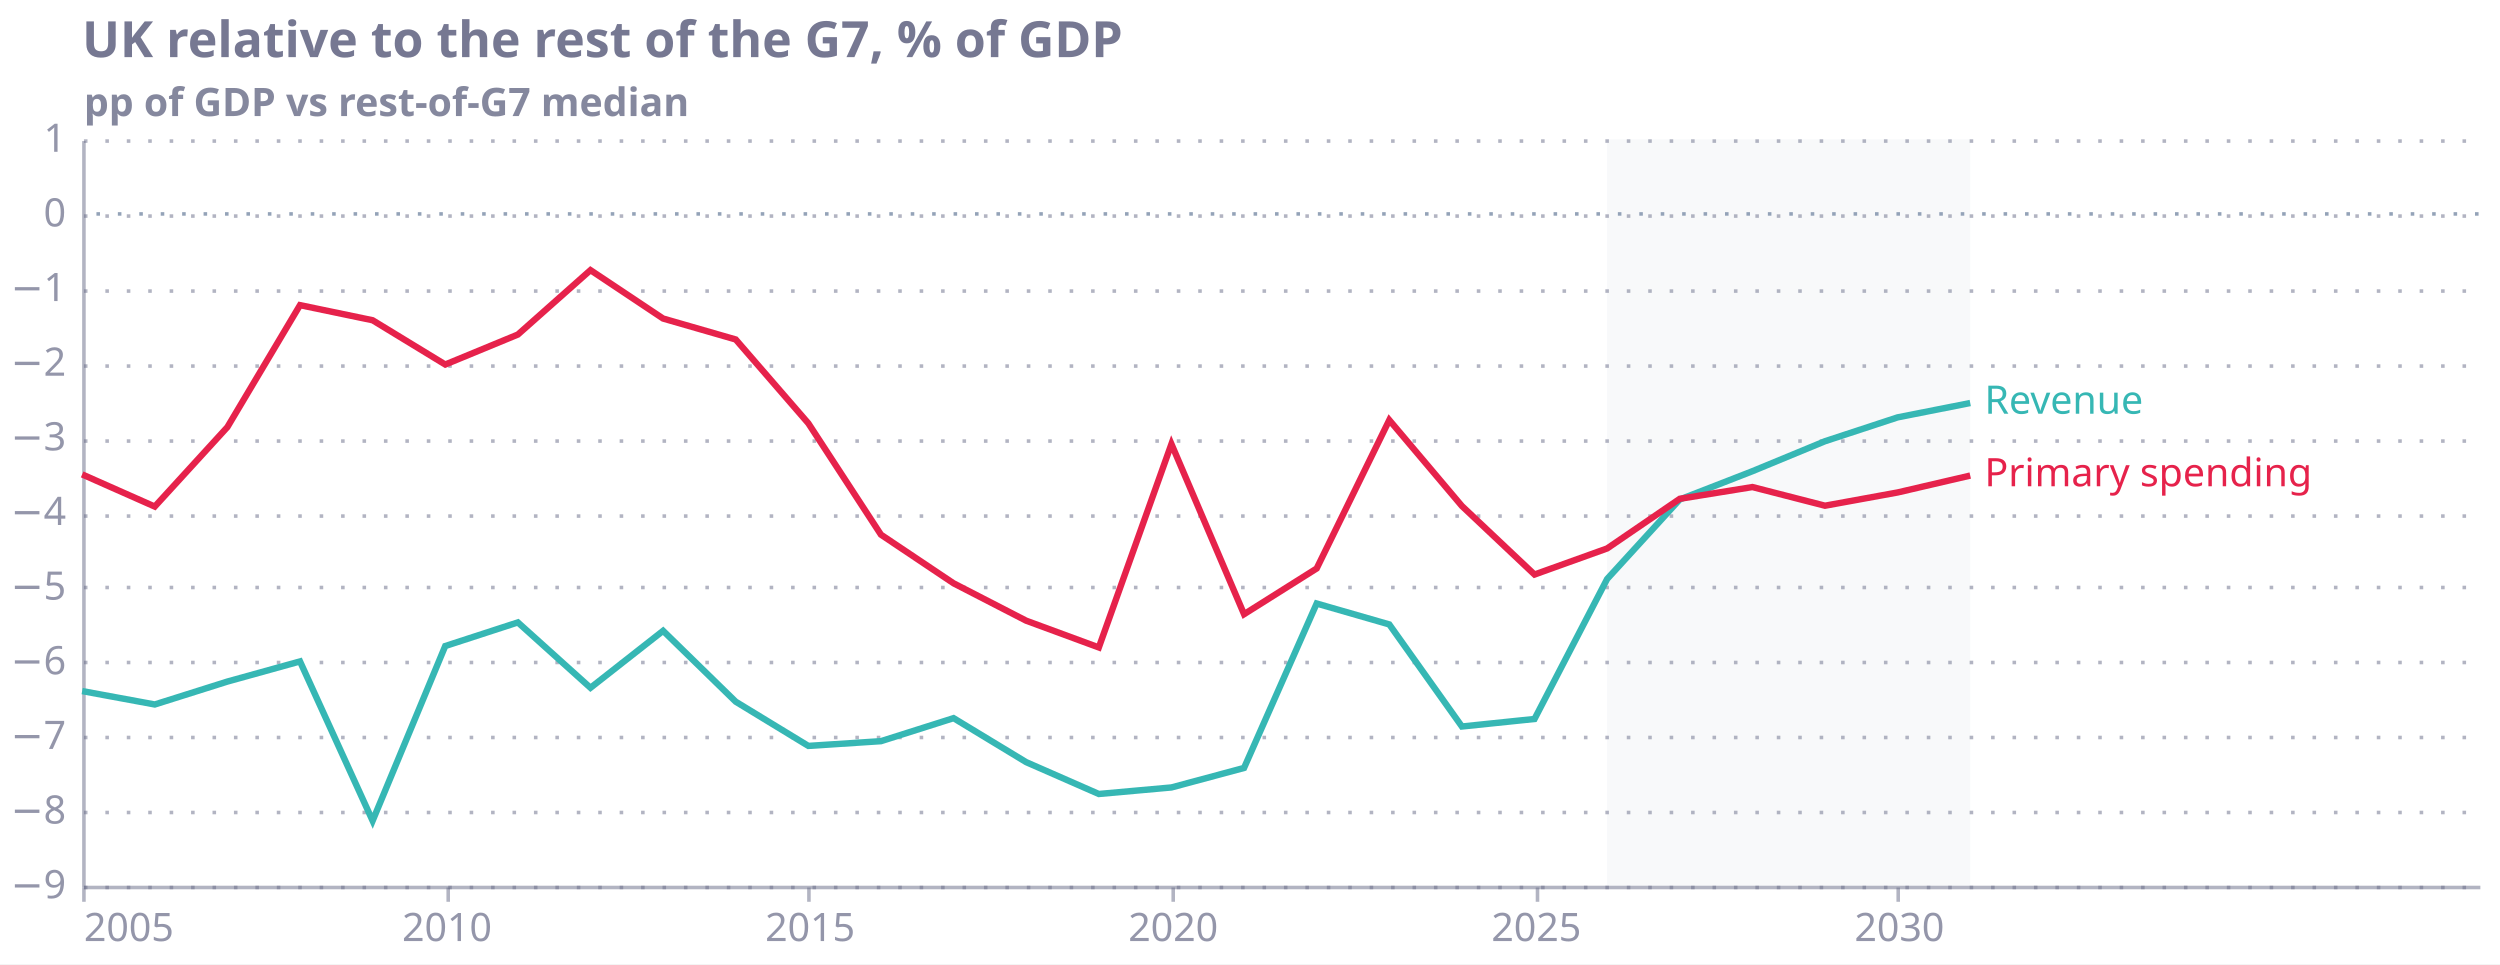
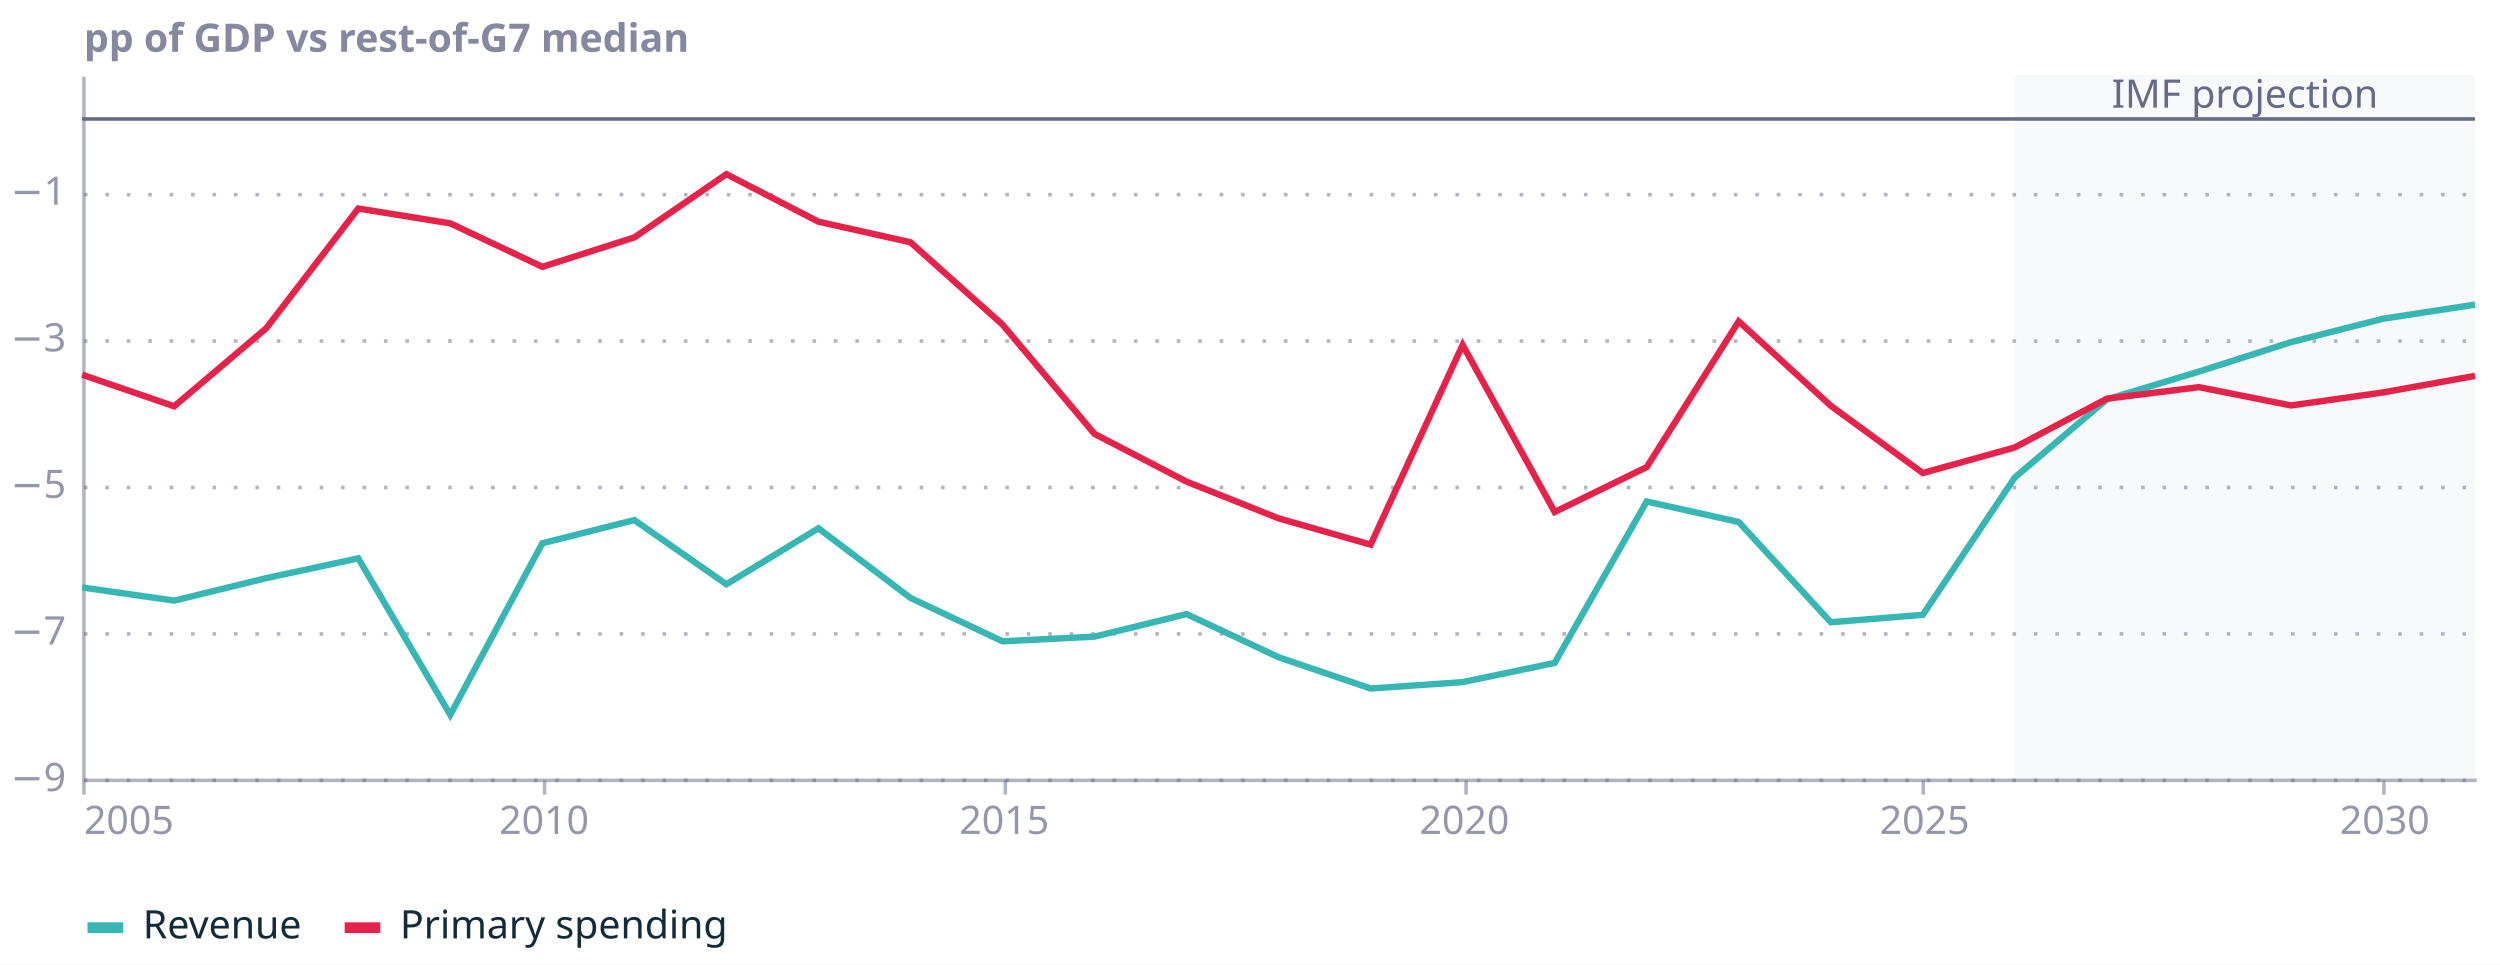
<svg xmlns="http://www.w3.org/2000/svg" version="1.1" class="marks" width="700" height="270" viewBox="0 0 700 270">
  <rect width="700" height="270" fill="white" />
-   <g fill="none" stroke-miterlimit="10" transform="translate(23,39)">
+   <g fill="none" stroke-miterlimit="10" transform="translate(23,21)">
    <g class="mark-group role-frame root" role="graphics-object" aria-roledescription="group mark container">
      <g transform="translate(0,0)">
-         <path class="background" aria-hidden="true" d="M0,0h671v209h-671Z" />
+         <path class="background" aria-hidden="true" d="M0,0h670v197h-670Z" />
        <g>
          <g class="mark-group role-axis" aria-hidden="true">
            <g transform="translate(0.5,0.5)">
              <path class="background" aria-hidden="true" d="M0,0h0v0h0Z" pointer-events="none" />
              <g>
                <g class="mark-rule role-axis-grid" pointer-events="none">
-                   <line transform="translate(0,209)" x2="671" y2="0" stroke="#676A86" stroke-opacity="0.5" stroke-width="1" stroke-dasharray="1,5" opacity="1" />
-                   <line transform="translate(0,188)" x2="671" y2="0" stroke="#676A86" stroke-opacity="0.5" stroke-width="1" stroke-dasharray="1,5" opacity="1" />
-                   <line transform="translate(0,167)" x2="671" y2="0" stroke="#676A86" stroke-opacity="0.5" stroke-width="1" stroke-dasharray="1,5" opacity="1" />
-                   <line transform="translate(0,146)" x2="671" y2="0" stroke="#676A86" stroke-opacity="0.5" stroke-width="1" stroke-dasharray="1,5" opacity="1" />
-                   <line transform="translate(0,125)" x2="671" y2="0" stroke="#676A86" stroke-opacity="0.5" stroke-width="1" stroke-dasharray="1,5" opacity="1" />
-                   <line transform="translate(0,105)" x2="671" y2="0" stroke="#676A86" stroke-opacity="0.5" stroke-width="1" stroke-dasharray="1,5" opacity="1" />
-                   <line transform="translate(0,84)" x2="671" y2="0" stroke="#676A86" stroke-opacity="0.5" stroke-width="1" stroke-dasharray="1,5" opacity="1" />
-                   <line transform="translate(0,63)" x2="671" y2="0" stroke="#676A86" stroke-opacity="0.5" stroke-width="1" stroke-dasharray="1,5" opacity="1" />
-                   <line transform="translate(0,42)" x2="671" y2="0" stroke="#676A86" stroke-opacity="0.5" stroke-width="1" stroke-dasharray="1,5" opacity="1" />
-                   <line transform="translate(0,21)" x2="671" y2="0" stroke="#676A86" stroke-opacity="0.5" stroke-width="1" stroke-dasharray="1,5" opacity="1" />
-                   <line transform="translate(0,0)" x2="671" y2="0" stroke="#676A86" stroke-opacity="0.5" stroke-width="1" stroke-dasharray="1,5" opacity="1" />
+                   <line transform="translate(0,197)" x2="670" y2="0" stroke="#676A86" stroke-opacity="0.5" stroke-width="1" stroke-dasharray="1,5" opacity="1" />
+                   <line transform="translate(0,156)" x2="670" y2="0" stroke="#676A86" stroke-opacity="0.5" stroke-width="1" stroke-dasharray="1,5" opacity="1" />
+                   <line transform="translate(0,115)" x2="670" y2="0" stroke="#676A86" stroke-opacity="0.5" stroke-width="1" stroke-dasharray="1,5" opacity="1" />
+                   <line transform="translate(0,74)" x2="670" y2="0" stroke="#676A86" stroke-opacity="0.5" stroke-width="1" stroke-dasharray="1,5" opacity="1" />
+                   <line transform="translate(0,33)" x2="670" y2="0" stroke="#676A86" stroke-opacity="0.5" stroke-width="1" stroke-dasharray="1,5" opacity="1" />
                </g>
              </g>
              <path class="foreground" aria-hidden="true" d="" pointer-events="none" display="none" />
            </g>
          </g>
-           <g class="mark-group role-axis" role="graphics-symbol" aria-roledescription="axis" aria-label="X-axis for a linear scale with values from 2005 to 2038">
-             <g transform="translate(0.5,209.5)">
+           <g class="mark-group role-axis" role="graphics-symbol" aria-roledescription="axis" aria-label="X-axis for a linear scale with values from 2005 to 2031">
+             <g transform="translate(0.5,197.5)">
              <path class="background" aria-hidden="true" d="M0,0h0v0h0Z" pointer-events="none" />
              <g>
                <g class="mark-rule role-axis-tick" pointer-events="none">
                  <line transform="translate(0,0)" x2="0" y2="4" stroke="#676A86" stroke-opacity="0.5" stroke-width="1" opacity="1" />
-                   <line transform="translate(102,0)" x2="0" y2="4" stroke="#676A86" stroke-opacity="0.5" stroke-width="1" opacity="1" />
-                   <line transform="translate(203,0)" x2="0" y2="4" stroke="#676A86" stroke-opacity="0.5" stroke-width="1" opacity="1" />
-                   <line transform="translate(305,0)" x2="0" y2="4" stroke="#676A86" stroke-opacity="0.5" stroke-width="1" opacity="1" />
-                   <line transform="translate(407,0)" x2="0" y2="4" stroke="#676A86" stroke-opacity="0.5" stroke-width="1" opacity="1" />
-                   <line transform="translate(508,0)" x2="0" y2="4" stroke="#676A86" stroke-opacity="0.5" stroke-width="1" opacity="1" />
+                   <line transform="translate(129,0)" x2="0" y2="4" stroke="#676A86" stroke-opacity="0.5" stroke-width="1" opacity="1" />
+                   <line transform="translate(258,0)" x2="0" y2="4" stroke="#676A86" stroke-opacity="0.5" stroke-width="1" opacity="1" />
+                   <line transform="translate(387,0)" x2="0" y2="4" stroke="#676A86" stroke-opacity="0.5" stroke-width="1" opacity="1" />
+                   <line transform="translate(515,0)" x2="0" y2="4" stroke="#676A86" stroke-opacity="0.5" stroke-width="1" opacity="1" />
+                   <line transform="translate(644,0)" x2="0" y2="4" stroke="#676A86" stroke-opacity="0.5" stroke-width="1" opacity="1" />
                </g>
                <g class="mark-text role-axis-label" pointer-events="none">
                  <text text-anchor="start" transform="translate(0,15)" font-family="Circular Std" font-size="11px" fill="#676A86" fill-opacity="0.7" opacity="1">2005</text>
-                   <text text-anchor="middle" transform="translate(101.6667,15)" font-family="Circular Std" font-size="11px" fill="#676A86" fill-opacity="0.7" opacity="1">2010</text>
-                   <text text-anchor="middle" transform="translate(203.3333,15)" font-family="Circular Std" font-size="11px" fill="#676A86" fill-opacity="0.7" opacity="1">2015</text>
-                   <text text-anchor="middle" transform="translate(305,15)" font-family="Circular Std" font-size="11px" fill="#676A86" fill-opacity="0.7" opacity="1">2020</text>
-                   <text text-anchor="middle" transform="translate(406.6667,15)" font-family="Circular Std" font-size="11px" fill="#676A86" fill-opacity="0.7" opacity="1">2025</text>
-                   <text text-anchor="middle" transform="translate(508.3333,15)" font-family="Circular Std" font-size="11px" fill="#676A86" fill-opacity="0.7" opacity="1">2030</text>
+                   <text text-anchor="middle" transform="translate(128.8462,15)" font-family="Circular Std" font-size="11px" fill="#676A86" fill-opacity="0.7" opacity="1">2010</text>
+                   <text text-anchor="middle" transform="translate(257.6923,15)" font-family="Circular Std" font-size="11px" fill="#676A86" fill-opacity="0.7" opacity="1">2015</text>
+                   <text text-anchor="middle" transform="translate(386.5385,15)" font-family="Circular Std" font-size="11px" fill="#676A86" fill-opacity="0.7" opacity="1">2020</text>
+                   <text text-anchor="middle" transform="translate(515.3846,15)" font-family="Circular Std" font-size="11px" fill="#676A86" fill-opacity="0.7" opacity="1">2025</text>
+                   <text text-anchor="middle" transform="translate(644.2308,15)" font-family="Circular Std" font-size="11px" fill="#676A86" fill-opacity="0.7" opacity="1">2030</text>
                </g>
                <g class="mark-rule role-axis-domain" pointer-events="none">
-                   <line transform="translate(0,0)" x2="671" y2="0" stroke="#676A86" stroke-opacity="0.5" stroke-width="1" opacity="1" />
+                   <line transform="translate(0,0)" x2="670" y2="0" stroke="#676A86" stroke-opacity="0.5" stroke-width="1" opacity="1" />
                </g>
              </g>
              <path class="foreground" aria-hidden="true" d="" pointer-events="none" display="none" />
            </g>
          </g>
          <g class="mark-group role-axis" role="graphics-symbol" aria-roledescription="axis" aria-label="Y-axis titled 'pp of GDP vs rest-of-G7 median' for a linear scale with values from −9 to 1">
            <g transform="translate(0.5,0.5)">
              <path class="background" aria-hidden="true" d="M0,0h0v0h0Z" pointer-events="none" />
              <g>
                <g class="mark-text role-axis-label" pointer-events="none">
-                   <text text-anchor="end" transform="translate(-5,212)" font-family="Circular Std" font-size="11px" fill="#676A86" fill-opacity="0.7" opacity="1">−9</text>
-                   <text text-anchor="end" transform="translate(-5,191.1)" font-family="Circular Std" font-size="11px" fill="#676A86" fill-opacity="0.7" opacity="1">−8</text>
-                   <text text-anchor="end" transform="translate(-5,170.2)" font-family="Circular Std" font-size="11px" fill="#676A86" fill-opacity="0.7" opacity="1">−7</text>
-                   <text text-anchor="end" transform="translate(-5,149.3)" font-family="Circular Std" font-size="11px" fill="#676A86" fill-opacity="0.7" opacity="1">−6</text>
-                   <text text-anchor="end" transform="translate(-5,128.4)" font-family="Circular Std" font-size="11px" fill="#676A86" fill-opacity="0.7" opacity="1">−5</text>
-                   <text text-anchor="end" transform="translate(-5,107.5)" font-family="Circular Std" font-size="11px" fill="#676A86" fill-opacity="0.7" opacity="1">−4</text>
-                   <text text-anchor="end" transform="translate(-5,86.6)" font-family="Circular Std" font-size="11px" fill="#676A86" fill-opacity="0.7" opacity="1">−3</text>
-                   <text text-anchor="end" transform="translate(-5,65.7)" font-family="Circular Std" font-size="11px" fill="#676A86" fill-opacity="0.7" opacity="1">−2</text>
-                   <text text-anchor="end" transform="translate(-5,44.8)" font-family="Circular Std" font-size="11px" fill="#676A86" fill-opacity="0.7" opacity="1">−1</text>
-                   <text text-anchor="end" transform="translate(-5,23.9)" font-family="Circular Std" font-size="11px" fill="#676A86" fill-opacity="0.7" opacity="1">0</text>
-                   <text text-anchor="end" transform="translate(-5,3)" font-family="Circular Std" font-size="11px" fill="#676A86" fill-opacity="0.7" opacity="1">1</text>
+                   <text text-anchor="end" transform="translate(-5,200)" font-family="Circular Std" font-size="11px" fill="#676A86" fill-opacity="0.7" opacity="1">−9</text>
+                   <text text-anchor="end" transform="translate(-5,158.9583)" font-family="Circular Std" font-size="11px" fill="#676A86" fill-opacity="0.7" opacity="1">−7</text>
+                   <text text-anchor="end" transform="translate(-5,117.9167)" font-family="Circular Std" font-size="11px" fill="#676A86" fill-opacity="0.7" opacity="1">−5</text>
+                   <text text-anchor="end" transform="translate(-5,76.875)" font-family="Circular Std" font-size="11px" fill="#676A86" fill-opacity="0.7" opacity="1">−3</text>
+                   <text text-anchor="end" transform="translate(-5,35.83333)" font-family="Circular Std" font-size="11px" fill="#676A86" fill-opacity="0.7" opacity="1">−1</text>
                </g>
                <g class="mark-rule role-axis-domain" pointer-events="none">
-                   <line transform="translate(0,209)" x2="0" y2="-209" stroke="#676A86" stroke-opacity="0.5" stroke-width="1" opacity="1" />
+                   <line transform="translate(0,197)" x2="0" y2="-197" stroke="#676A86" stroke-opacity="0.5" stroke-width="1" opacity="1" />
                </g>
                <g class="mark-text role-axis-title" pointer-events="none">
                  <text text-anchor="start" transform="translate(0,-7)" font-family="Circular Std" font-size="11px" font-weight="bold" fill="#676A86" fill-opacity="0.8" opacity="1">pp of GDP vs rest-of-G7 median</text>
                </g>
              </g>
              <path class="foreground" aria-hidden="true" d="" pointer-events="none" display="none" />
            </g>
          </g>
          <g class="mark-rect role-mark layer_0_marks" role="graphics-object" aria-roledescription="rect mark container">
-             <path aria-label="a: 2026; b: 2031" role="graphics-symbol" aria-roledescription="rect mark" d="M427,0h101.667v209h-101.667Z" fill="#94a3b8" opacity="0.07" />
+             <path aria-label="a: 2026; b: 2031" role="graphics-symbol" aria-roledescription="rect mark" d="M541.154,0h128.846v197h-128.846Z" fill="#94a3b8" opacity="0.07" />
          </g>
          <g class="mark-rule role-mark layer_1_marks" role="graphics-object" aria-roledescription="rule mark container">
-             <line aria-label="y: 0" role="graphics-symbol" aria-roledescription="rule mark" transform="translate(671,20.9)" x2="-671" y2="0" stroke="#94a3b8" stroke-dasharray="1,5" />
+             <line aria-label="y: 0" role="graphics-symbol" aria-roledescription="rule mark" transform="translate(670,12.3125)" x2="-670" y2="0" stroke="#676A86" stroke-width="1" />
          </g>
          <g class="mark-group role-scope layer_2_pathgroup" role="graphics-object" aria-roledescription="group mark container">
            <g transform="translate(0,0)">
-               <path class="background" aria-hidden="true" d="M0,0h671v209h-671Z" />
+               <path class="background" aria-hidden="true" d="M0,0h670v197h-670Z" />
              <g>
                <g class="mark-line role-mark layer_2_marks" role="graphics-object" aria-roledescription="line mark container">
-                   <path aria-label="year: 2005; pp of GDP vs rest-of-G7 median: −6.3925; kind: Revenue" role="graphics-symbol" aria-roledescription="line mark" d="M0,154.503L20.333,158.255L40.667,151.838L61,146.195L81.333,190.817L101.667,141.89L122,135.275L142.333,153.584L162.667,137.627L183,157.471L203.333,169.854L223.667,168.527L244,162.08L264.333,174.4L284.667,183.314L305,181.485L325.333,176.02L345.667,129.988L366,135.84L386.333,164.42L406.667,162.309L427,123.111L447.333,100.853L467.667,92.942L488,84.541L508.333,77.863L528.667,73.84" stroke="#36B7B4" stroke-width="1.8" />
+                   <path aria-label="year: 2005; pp of GDP vs rest-of-G7 median: −6.3925; kind: Revenue" role="graphics-symbol" aria-roledescription="line mark" d="M0,143.492L25.769,147.175L51.538,140.876L77.308,135.335L103.077,179.147L128.846,131.108L154.615,124.613L180.385,142.589L206.154,126.921L231.923,146.406L257.692,158.564L283.462,157.261L309.231,150.931L335,163.028L360.769,171.78L386.538,169.984L412.308,164.618L438.077,119.421L463.846,125.167L489.615,153.229L515.385,151.156L541.154,112.67L566.923,90.815L592.692,83.048L618.462,74.798L644.231,68.242L670,64.292" stroke="#36B7B4" stroke-width="1.8" />
                </g>
              </g>
              <path class="foreground" aria-hidden="true" d="" display="none" />
            </g>
            <g transform="translate(0,0)">
-               <path class="background" aria-hidden="true" d="M0,0h671v209h-671Z" />
+               <path class="background" aria-hidden="true" d="M0,0h670v197h-670Z" />
              <g>
                <g class="mark-line role-mark layer_2_marks" role="graphics-object" aria-roledescription="line mark container">
-                   <path aria-label="year: 2005; pp of GDP vs rest-of-G7 median: −3.4895; kind: Primary spending" role="graphics-symbol" aria-roledescription="line mark" d="M0,93.831L20.333,102.838L40.667,80.59L61,46.44L81.333,50.672L101.667,63.066L122,54.674L142.333,36.638L162.667,50.191L183,56.054L203.333,79.524L223.667,110.707L244,124.324L264.333,134.795L284.667,142.287L305,85.335L325.333,132.976L345.667,120.175L366,78.615L386.333,102.682L406.667,121.868L427,114.563L447.333,100.665L467.667,97.373L488,102.598L508.333,98.888L528.667,94.154" stroke="#E6224B" stroke-width="1.8" />
+                   <path aria-label="year: 2005; pp of GDP vs rest-of-G7 median: −3.4895; kind: Primary spending" role="graphics-symbol" aria-roledescription="line mark" d="M0,83.92L25.769,92.764L51.538,70.92L77.308,37.389L103.077,41.544L128.846,53.713L154.615,45.474L180.385,27.765L206.154,41.072L231.923,46.829L257.692,69.873L283.462,100.491L309.231,113.86L335,124.141L360.769,131.498L386.538,75.578L412.308,122.355L438.077,109.786L463.846,68.981L489.615,92.611L515.385,111.449L541.154,104.277L566.923,90.63L592.692,87.398L618.462,92.528L644.231,88.886L670,84.238" stroke="#E6224B" stroke-width="1.8" />
                </g>
              </g>
              <path class="foreground" aria-hidden="true" d="" display="none" />
            </g>
          </g>
          <g class="mark-text role-mark layer_3_marks" role="graphics-object" aria-roledescription="text mark container">
-             <text aria-label="year: 2031; ylab: −3.505; kind: Primary spending" role="graphics-symbol" aria-roledescription="text mark" text-anchor="start" transform="translate(532.6667,97.1545)" font-family="Circular Std" font-size="11px" fill="#E6224B">Primary spending</text>
-             <text aria-label="year: 2031; ylab: −2.533; kind: Revenue" role="graphics-symbol" aria-roledescription="text mark" text-anchor="start" transform="translate(532.6667,76.8397)" font-family="Circular Std" font-size="11px" fill="#36B7B4">Revenue</text>
+             <text aria-label="x: 2028.5; y: 0.3; t: IMF projection" role="graphics-symbol" aria-roledescription="text mark" text-anchor="middle" transform="translate(605.5769,9.15625)" font-family="Circular Std" font-size="11px" fill="#676A86">IMF projection</text>
          </g>
-           <g class="mark-group role-title">
-             <g transform="translate(0,-34)">
-               <path class="background" aria-hidden="true" d="M0,0h0v0h0Z" pointer-events="none" />
+           <g class="mark-group role-legend" role="graphics-symbol" aria-roledescription="legend" aria-label="Symbol legend for stroke color with 2 values: Revenue, Primary spending">
+             <g transform="translate(0,232)">
+               <path class="background" aria-hidden="true" d="M0,0h178v12h-178Z" pointer-events="none" />
              <g>
-                 <g class="mark-text role-title-text" role="graphics-symbol" aria-roledescription="title" aria-label="Title text 'UK relative to the rest of the G7, % of GDP'" pointer-events="none">
-                   <text text-anchor="start" transform="translate(0,11)" font-family="Circular Std" font-size="14px" font-weight="bold" fill="#676A86E6" opacity="1">UK relative to the rest of the G7, % of GDP</text>
+                 <g class="mark-group role-legend-entry">
+                   <g transform="translate(0,0)">
+                     <path class="background" aria-hidden="true" d="M0,0h0v0h0Z" pointer-events="none" />
+                     <g>
+                       <g class="mark-group role-scope" role="graphics-object" aria-roledescription="group mark container">
+                         <g transform="translate(0,0.25)">
+                           <path class="background" aria-hidden="true" d="M0,0h59.79v11.5h-59.79Z" pointer-events="none" opacity="1" />
+                           <g>
+                             <g class="mark-symbol role-legend-symbol" pointer-events="none">
+                               <path transform="translate(6.5,6.5)" d="M-5,0L5,0" stroke="#36B7B4" stroke-width="3" opacity="1" />
+                             </g>
+                             <g class="mark-text role-legend-label" pointer-events="none">
+                               <text text-anchor="start" transform="translate(17,9.5)" font-family="Circular Std" font-size="11px" fill="#122b39" opacity="1">Revenue</text>
+                             </g>
+                           </g>
+                           <path class="foreground" aria-hidden="true" d="" pointer-events="none" display="none" />
+                         </g>
+                         <g transform="translate(72,0.25)">
+                           <path class="background" aria-hidden="true" d="M0,0h105.495v11.5h-105.495Z" pointer-events="none" opacity="1" />
+                           <g>
+                             <g class="mark-symbol role-legend-symbol" pointer-events="none">
+                               <path transform="translate(6.5,6.5)" d="M-5,0L5,0" stroke="#E6224B" stroke-width="3" opacity="1" />
+                             </g>
+                             <g class="mark-text role-legend-label" pointer-events="none">
+                               <text text-anchor="start" transform="translate(17,9.5)" font-family="Circular Std" font-size="11px" fill="#122b39" opacity="1">Primary spending</text>
+                             </g>
+                           </g>
+                           <path class="foreground" aria-hidden="true" d="" pointer-events="none" display="none" />
+                         </g>
+                       </g>
+                     </g>
+                     <path class="foreground" aria-hidden="true" d="" pointer-events="none" display="none" />
+                   </g>
                </g>
              </g>
              <path class="foreground" aria-hidden="true" d="" pointer-events="none" display="none" />
            </g>
          </g>
        </g>
        <path class="foreground" aria-hidden="true" d="" display="none" />
      </g>
    </g>
  </g>
</svg>
